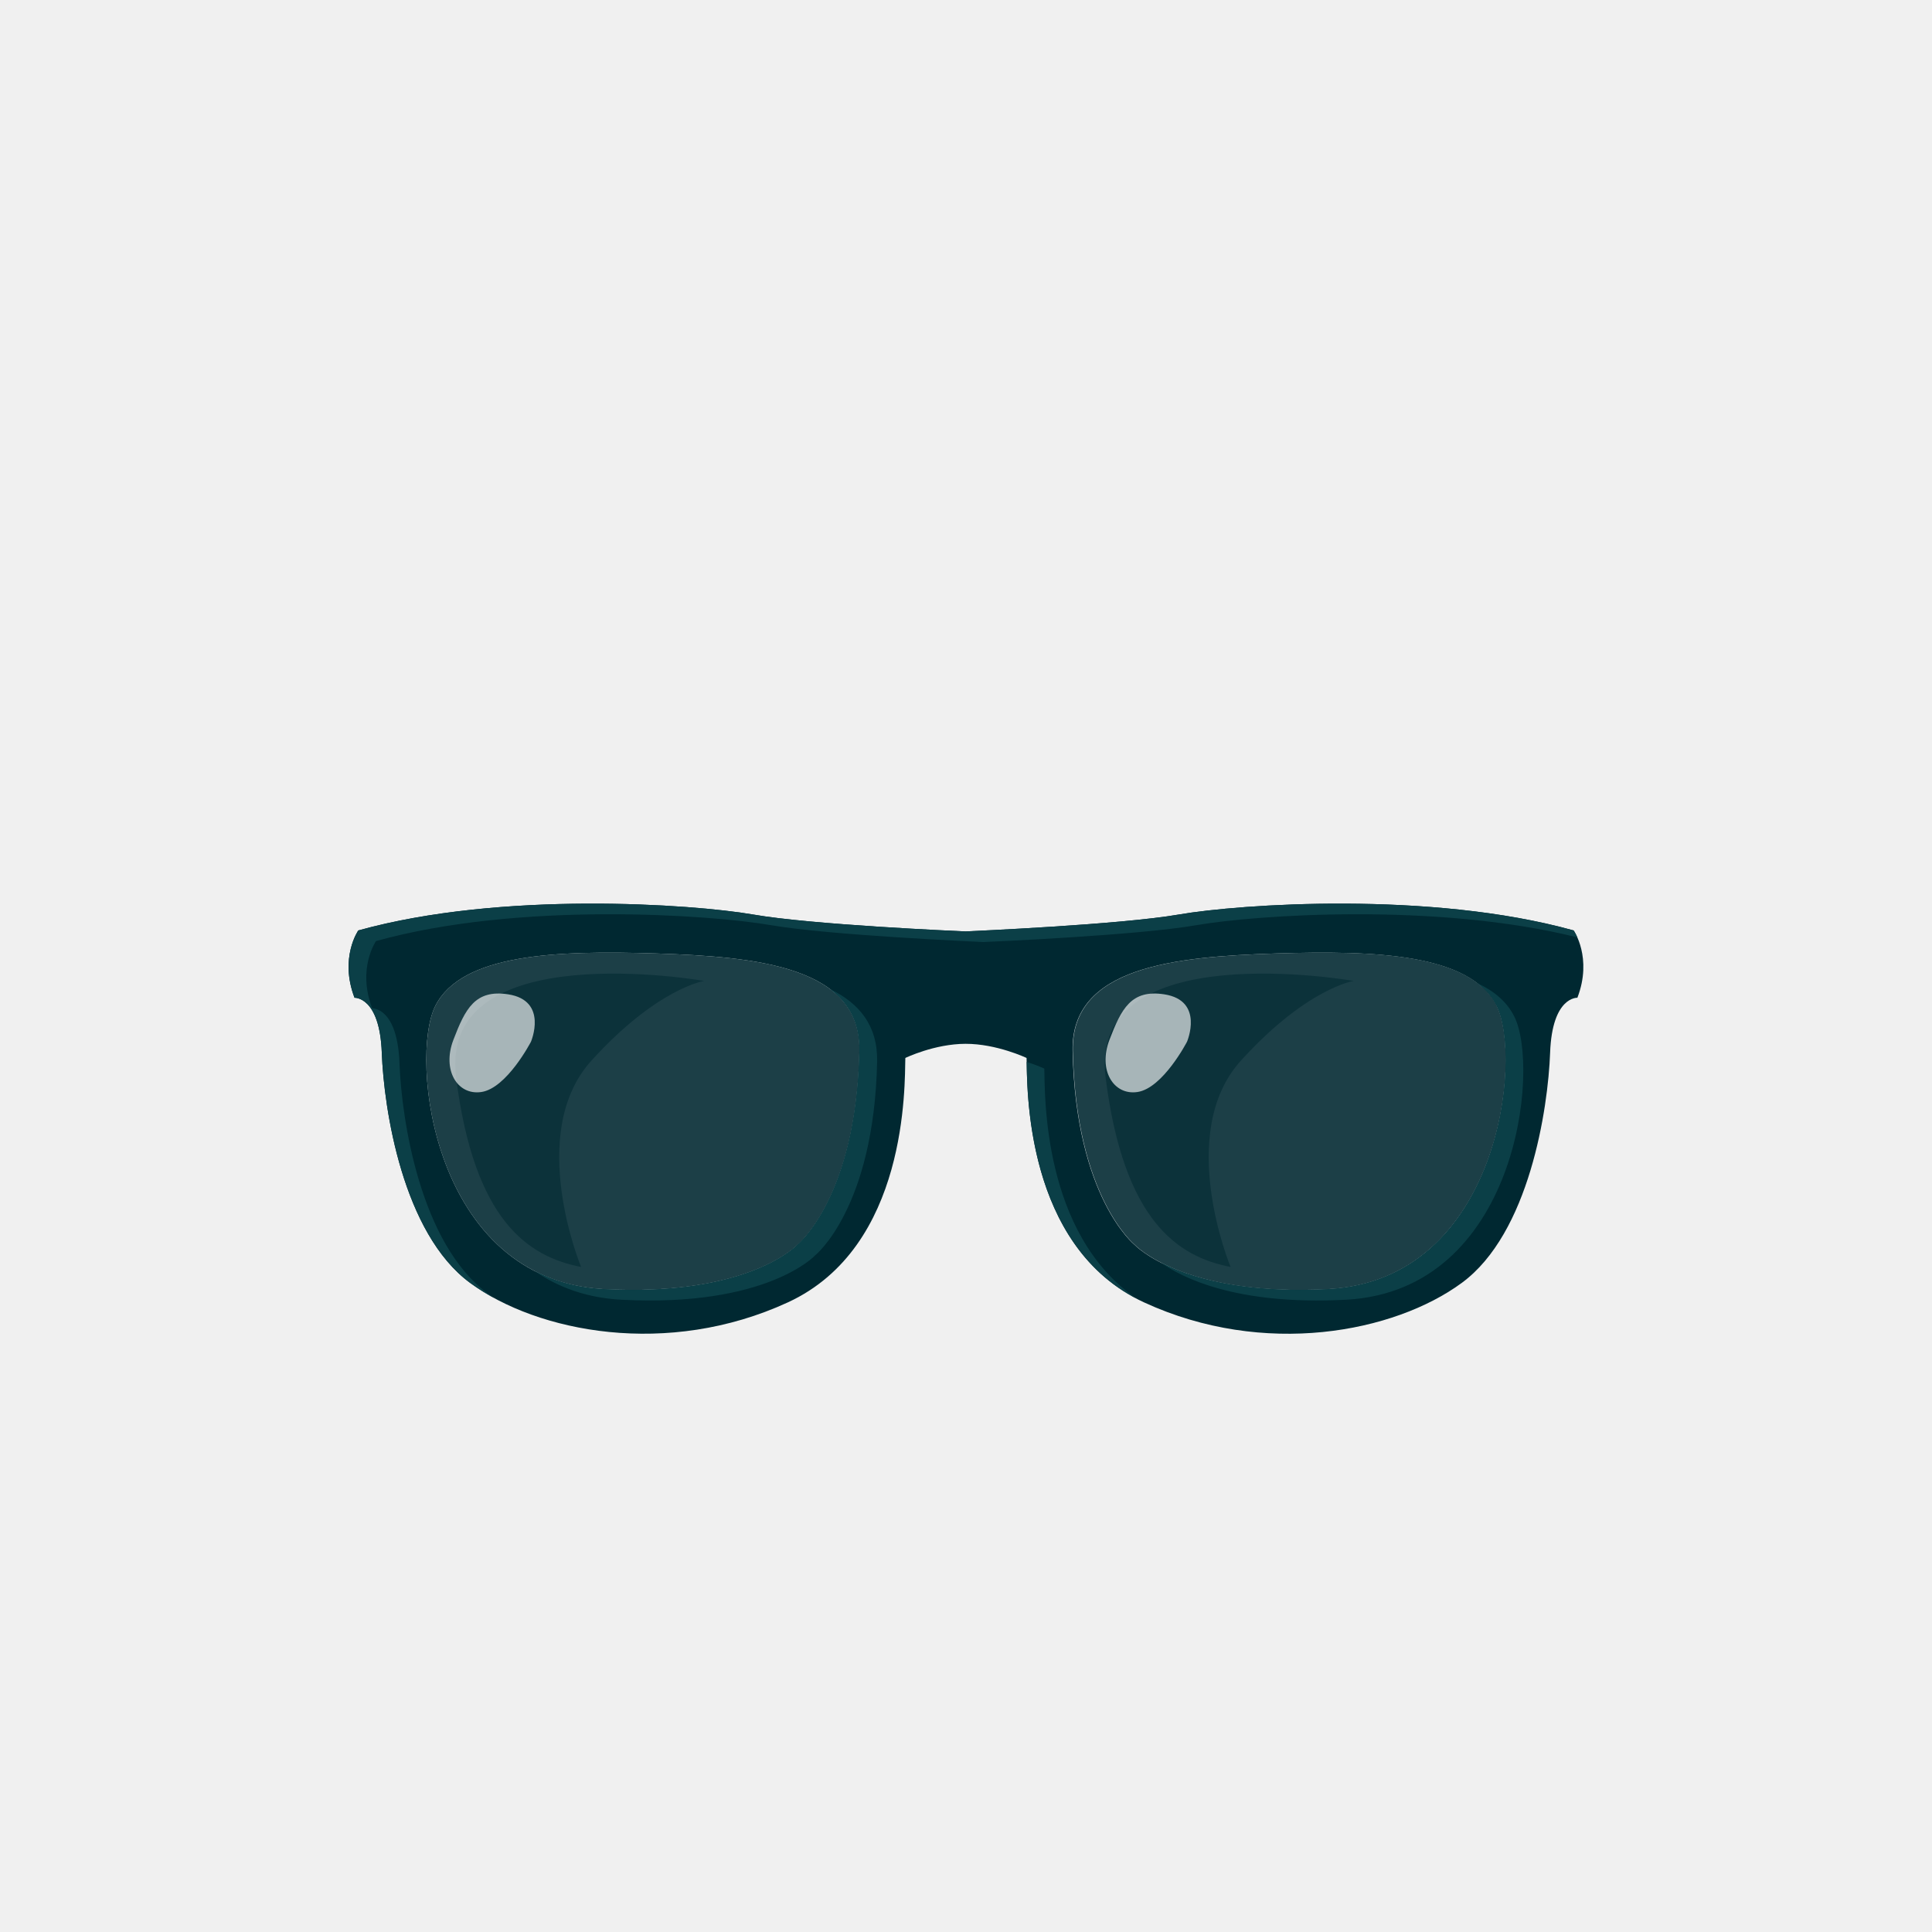
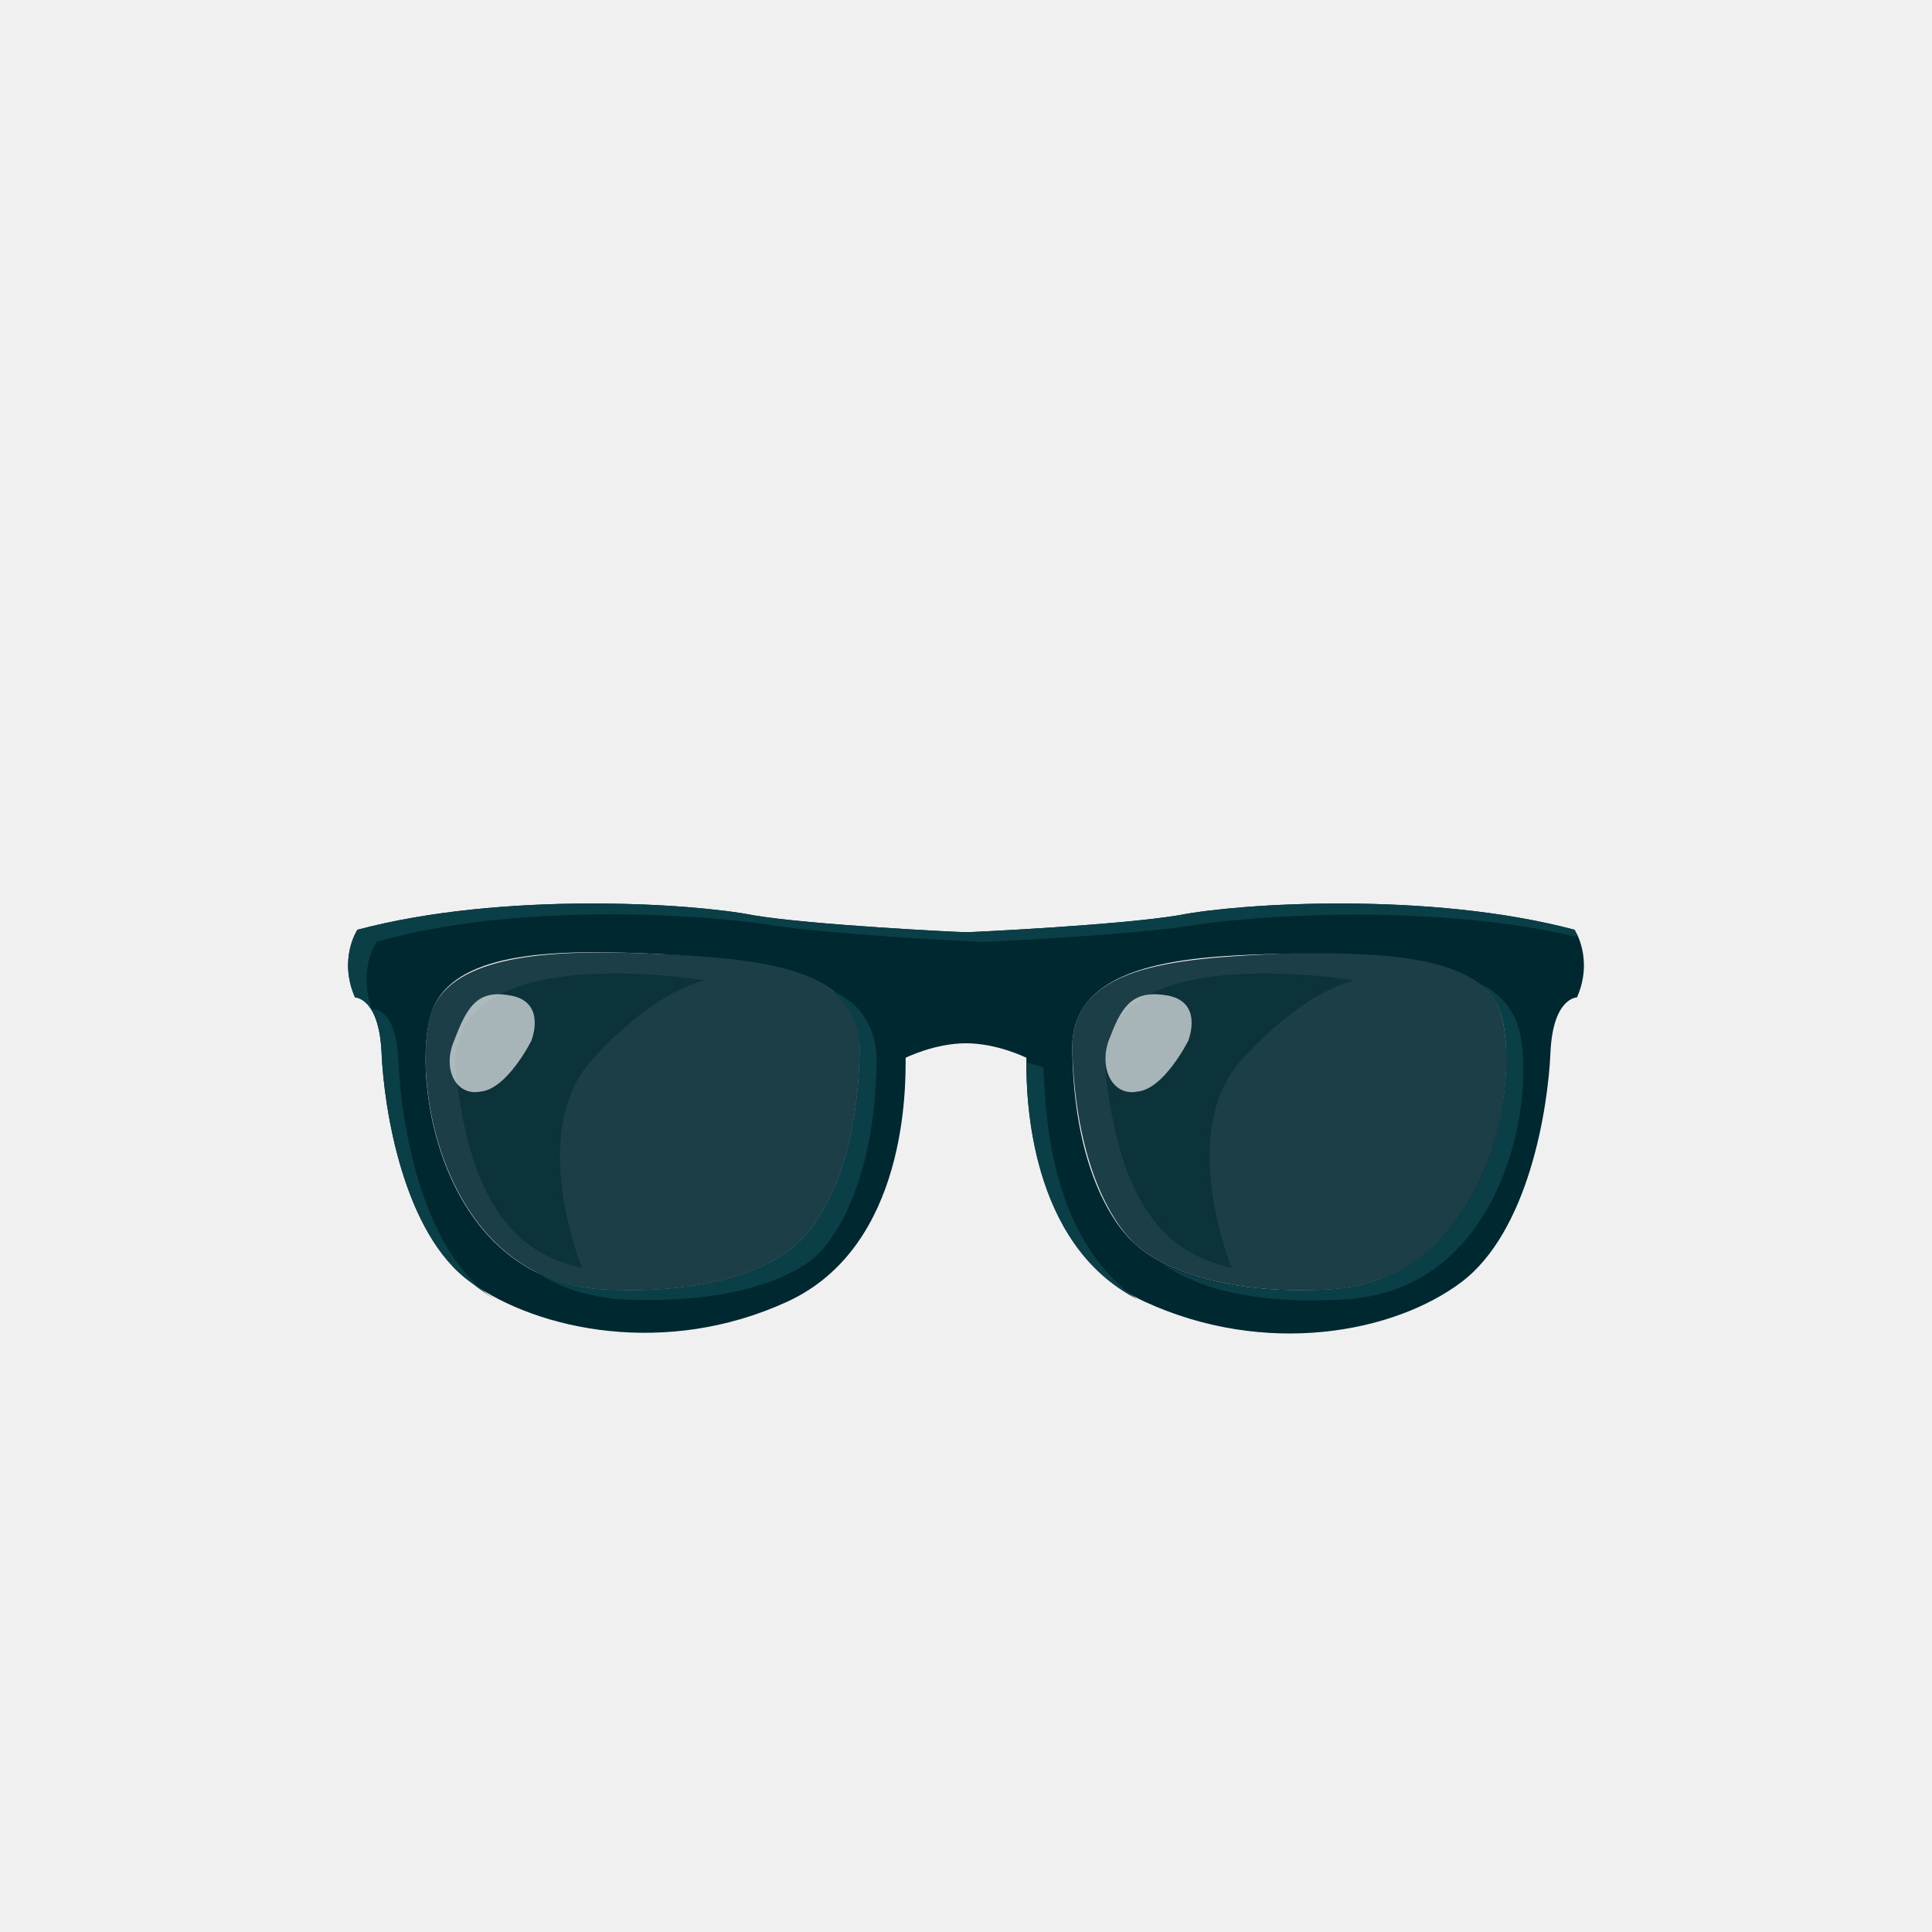
<svg xmlns="http://www.w3.org/2000/svg" id="Assets" viewBox="0 0 800 800">
  <defs>
-     <style>.cls-1{opacity:0.88;}.cls-2{fill:#002831;}.cls-3{fill:#0b3f47;}.cls-4{opacity:0.56;}.cls-5{opacity:0.64;}.cls-6{fill:#fff;}</style>
+     <style>.cls-2{fill:#002831}.cls-5{opacity:.64}.cls-6{fill:#fff}</style>
  </defs>
-   <g id="Forma_561_copia" data-name="Forma 561 copia" class="cls-1">
-     <path class="cls-2" d="M271.76,394.81c-41.6-1.36-80.59.23-91.47,21.64S179,530,250,533.79c60.26,3.18,80.18-18.33,80.18-18.33s24.4-19.48,25.69-80.31C356.56,400.23,313.35,396.18,271.76,394.81Zm348,21.64c-10.88-21.41-49.87-23-91.47-21.64s-84.8,5.42-84.06,40.34c1.28,60.83,25.68,80.31,25.68,80.31S489.78,537,550,533.79C621,530,630.58,437.86,619.71,416.45Z" />
+   <path id="Forma_561_copia" d="M272 395c-42-2-81 0-92 21s-1 114 70 118c60 3 80-19 80-19s25-19 26-80c1-35-43-39-84-40Zm348 21c-11-21-50-23-92-21s-85 5-84 40c2 61 26 80 26 80s20 22 80 19c71-4 81-96 70-118Z" class="cls-2" data-name="Forma 561 copia" style="opacity:.88" />
+   <path id="Forma_561" d="M652 385c-60-16-139-11-164-6-24 4-85 7-88 7s-64-3-88-7c-25-5-104-10-164 6 0 0-8 12-1 28 0 0 10 0 11 23s9 75 37 95 81 31 131 8 49-90 49-101c0 0 12-6 25-6s25 6 25 6c0 11-1 78 49 101s103 13 131-8 36-72 37-95 11-23 11-23c7-16-1-28-1-28Zm-296 50c-1 61-26 80-26 80s-20 22-80 19c-71-4-81-96-70-118s50-23 92-21 85 5 84 40Zm194 99c-60 3-80-19-80-19s-25-19-26-80c-1-35 43-39 84-40s81 0 92 21 1 114-70 118Z" class="cls-2" data-name="Forma 561" />
+   <path id="Forma_561_copia_4" d="M344 410c7 5 12 14 12 25-1 61-26 80-26 80s-20 22-80 19a70 70 0 0 1-29-8c10 7 22 11 36 12 61 3 81-18 81-18s24-20 25-80c0-15-7-25-19-30Zm309-22a18 18 0 0 0-1-3c-60-16-139-11-164-6-24 4-85 7-88 7s-64-3-88-7c-25-5-104-10-164 6 0 0-8 12-1 28 0 0 10 0 11 23s9 75 37 95a86 86 0 0 0 10 7l-3-2c-28-21-36-72-37-96s-11-22-11-22c-6-17 2-28 2-28 59-17 138-11 163-7s85 7 88 7 64-3 88-7c25-4 100-9 158 5Zm-221 54a67 67 0 0 0-7-2c0 14 1 75 46 98-39-27-38-85-39-96Zm180-35a27 27 0 0 1 8 9c11 22 1 114-70 118-36 2-58-5-69-11 8 6 30 18 76 15 71-4 81-96 70-117-3-6-8-11-15-14Z" data-name="Forma 561 copia 4" style="fill:#0b3f47" />
+   <path id="Forma_562" d="M189 446c7 60 30 74 52 79 0 0-23-56 4-86s47-33 47-33-111-19-103 40Zm269 0c7 60 30 74 52 79 0 0-23-56 4-86s47-33 47-33-111-19-103 40Z" class="cls-2" data-name="Forma 562" style="opacity:.56" />
+   <g id="Forma_563" class="cls-5" data-name="Forma 563">
+     <path d="M482 412c-14-2-18 6-23 19-4 12 2 23 12 21 11-1 21-21 21-21s7-17-10-19Z" class="cls-6" />
  </g>
-   <g id="Forma_561" data-name="Forma 561">
-     <path class="cls-2" d="M651.62,385.28c-59.18-16.48-138.43-10.93-163.46-6.6-24.43,4.22-85.38,6.84-88.34,7-2.95-.12-63.55-2.74-88-7-25-4.33-104.28-9.88-163.46,6.6,0,0-7.9,11.3-1.56,27.87,0,0,10.43-.57,11.29,22.73s8.65,74.83,36.58,95.34,81.77,31,131.56,8.07,48.35-89.9,48.65-101.21c0,0,12-5.83,24.92-5.86s25.28,5.86,25.28,5.86c.3,11.31-1.13,78.24,48.65,101.21s103.63,12.44,131.56-8.07,35.73-72,36.58-95.34,11.29-22.73,11.29-22.73C659.52,396.58,651.62,385.28,651.62,385.28ZM355.83,435.15c-1.29,60.83-25.69,80.31-25.69,80.31S310.22,537,250,533.79C179,530,169.42,437.86,180.29,416.45s49.87-23,91.47-21.64S356.56,400.23,355.83,435.15ZM550,533.79c-60.26,3.18-80.18-18.33-80.18-18.33s-24.4-19.48-25.68-80.31c-.74-34.92,42.47-39,84.06-40.34s80.59.23,91.47,21.64S621,530,550,533.79Z" />
-   </g>
-   <g id="Forma_561_copia_4" data-name="Forma 561 copia 4">
-     <path class="cls-3" d="M343.7,409.55c7.77,5.82,12.37,14,12.12,25.6-1.28,60.83-25.68,80.31-25.68,80.31S310.22,537,250,533.79a69.76,69.76,0,0,1-28.6-7.47c9.68,6.71,21.54,11.11,35.93,11.87,60.26,3.18,80.18-18.34,80.18-18.34s24.4-19.47,25.69-80.3C363.47,424.67,355.81,415.4,343.7,409.55Zm309.45-21.4a18.24,18.24,0,0,0-1.53-2.87c-59.18-16.48-138.43-10.93-163.46-6.6-24.43,4.22-85.38,6.84-88.34,7-2.95-.12-63.55-2.74-88-7-25-4.33-104.28-9.88-163.46,6.6,0,0-7.9,11.3-1.56,27.87,0,0,10.43-.57,11.29,22.73s8.65,74.83,36.58,95.34A86.4,86.4,0,0,0,205,537.68c-1-.67-2-1.36-3-2.06-27.93-20.51-35.73-72-36.58-95.34s-11.29-22.73-11.29-22.73c-6.34-16.57,1.56-27.87,1.56-27.87,59.18-16.48,138.43-10.93,163.46-6.6,24.43,4.22,85,6.83,88,7,3-.13,63.91-2.74,88.34-7C519.71,378.89,594.7,373.56,653.15,388.15ZM432.43,442.48a66.71,66.71,0,0,0-7.3-2.76c.23,14.68.83,74.78,45.51,98C431.51,510.91,432.71,452.93,432.43,442.48Zm179.38-35.35a27.44,27.44,0,0,1,7.9,9.32C630.58,437.86,621,530,550,533.79c-36,1.9-57.63-5-69.18-10.9,8.1,5.81,30.59,17.72,76.51,15.3,70.93-3.75,80.54-95.94,69.67-117.34C624,414.84,618.72,410.39,611.81,407.13Z" />
-   </g>
-   <g id="Forma_562" data-name="Forma 562" class="cls-4">
-     <path class="cls-2" d="M188.86,446.15c7.47,59.39,29.89,74.26,51.76,78.47,0,0-23-55.37,4.28-85.44s46.71-33,46.71-33S181.38,386.76,188.86,446.15Zm268.94,0c7.48,59.39,29.89,74.26,51.76,78.47,0,0-23-55.37,4.28-85.44s46.71-33,46.71-33S450.32,386.76,457.8,446.15Z" />
-   </g>
-   <g id="Forma_563" data-name="Forma 563" class="cls-5">
-     <path class="cls-6" d="M482.09,411.73c-13.72-2.11-17.76,6-22.68,18.82-4.8,12.54,1.65,23.1,11.57,21.63,10.57-1.56,20.54-20.83,20.54-20.83S498.81,414.31,482.09,411.73Z" />
-   </g>
-   <g id="Forma_563-2" data-name="Forma 563" class="cls-5">
-     <path class="cls-6" d="M210.42,411.73c-13.71-2.11-17.76,6-22.67,18.82-4.81,12.54,1.64,23.1,11.56,21.63,10.58-1.56,20.55-20.83,20.55-20.83S227.14,414.31,210.42,411.73Z" />
+   <g id="Forma_563-2" class="cls-5" data-name="Forma 563">
+     <path d="M210 412c-13-2-17 6-22 19-5 12 1 23 11 21 11-1 21-21 21-21s7-17-10-19Z" class="cls-6" />
  </g>
</svg>
